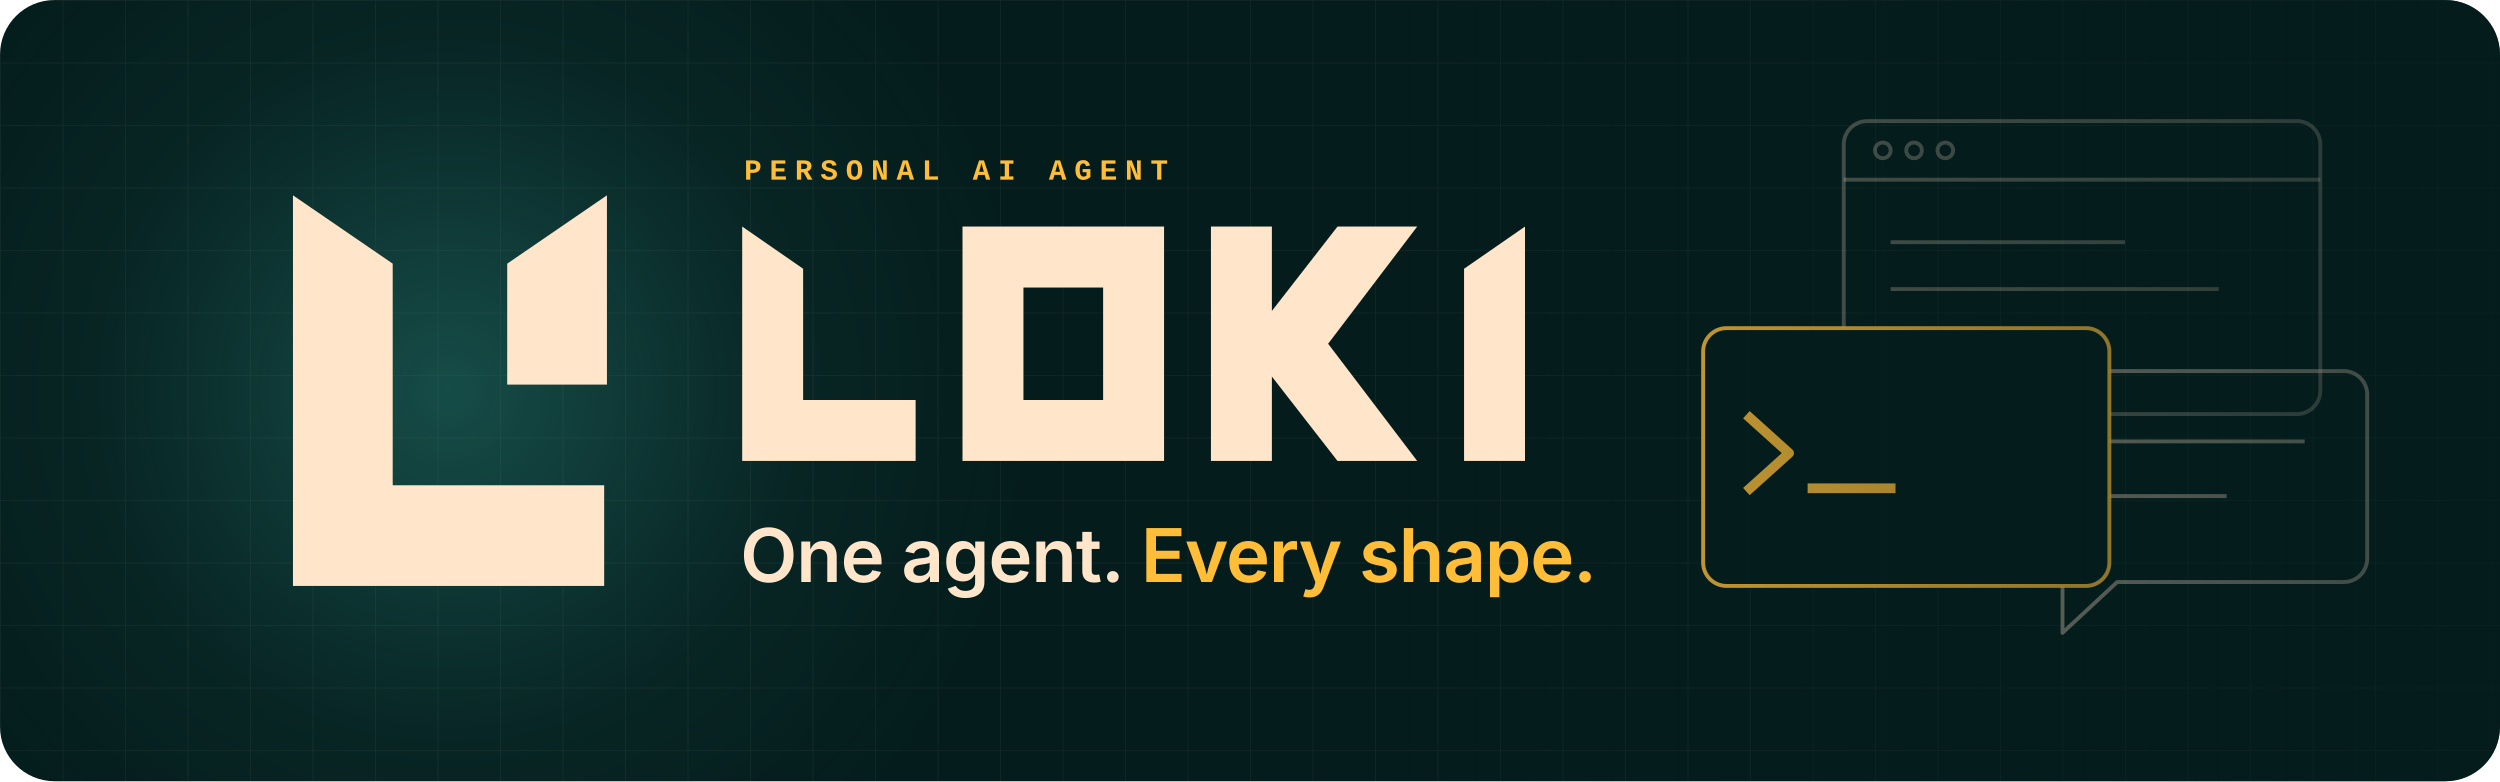
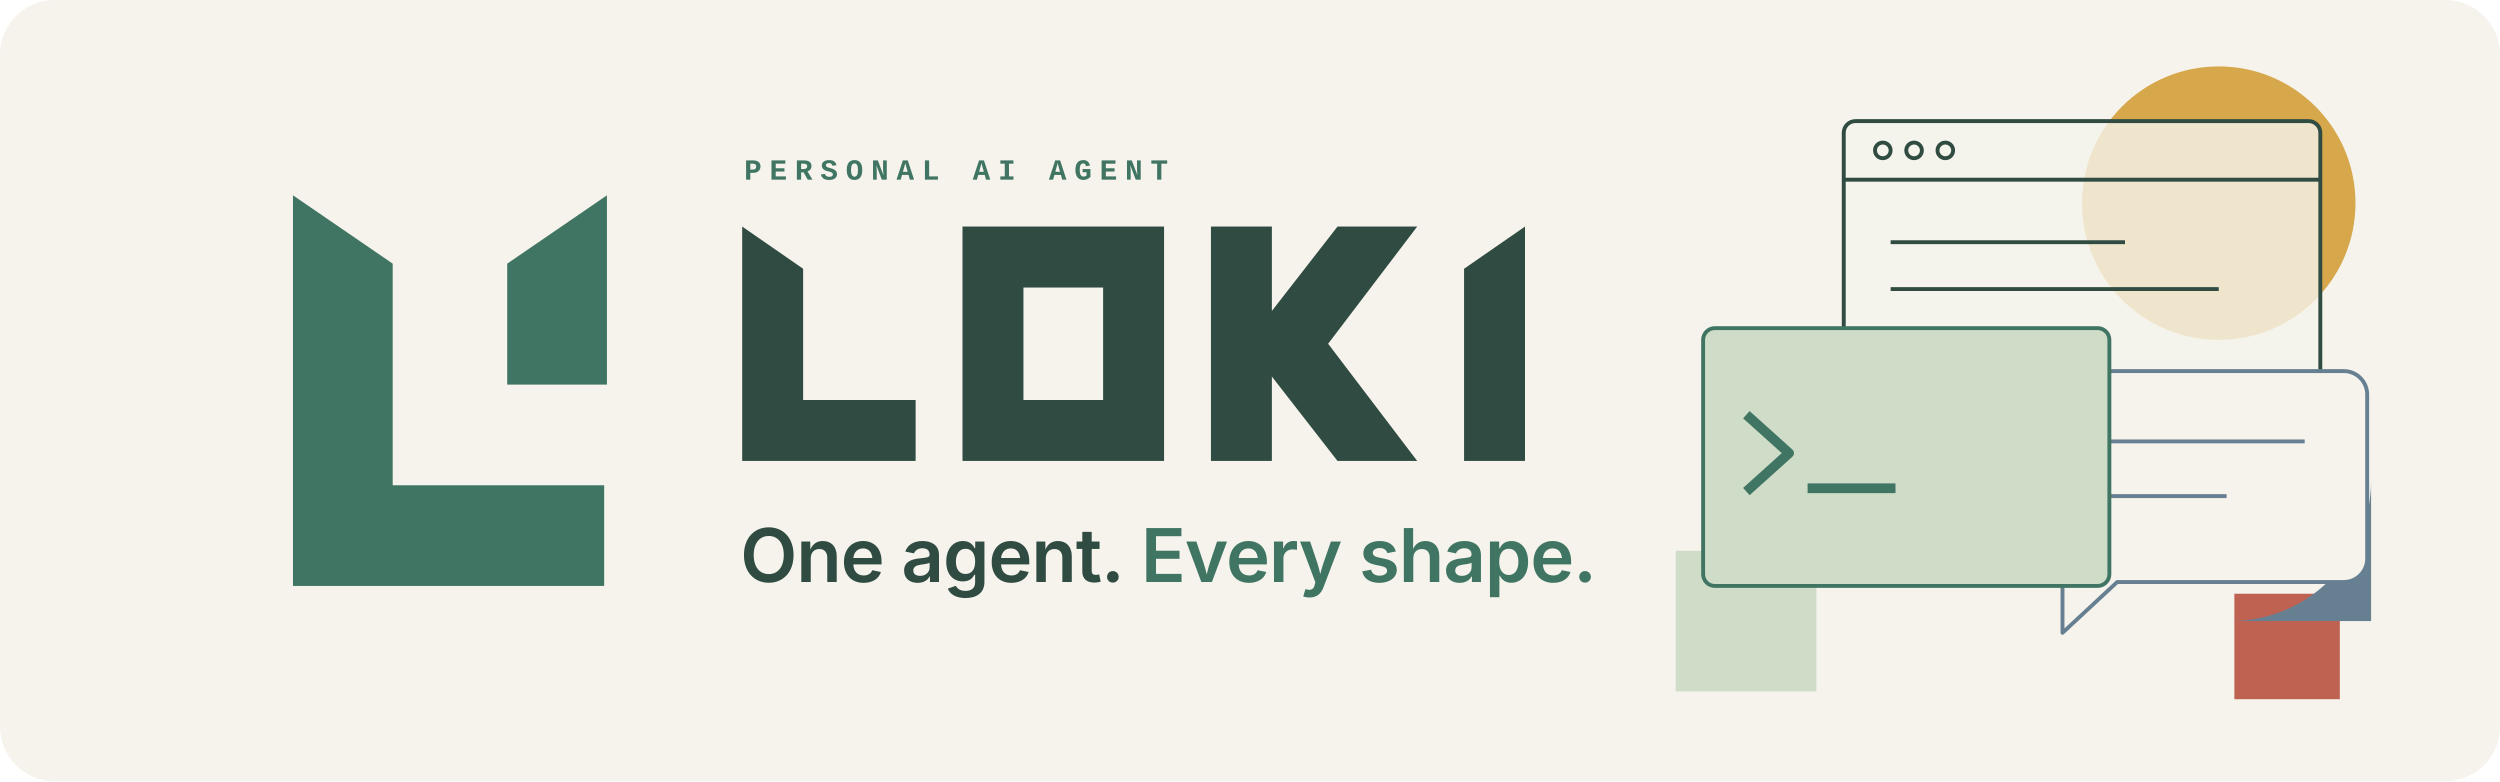
<svg xmlns="http://www.w3.org/2000/svg" viewBox="0 0 1280 400" role="img" aria-labelledby="title desc">
  <defs>
    <clipPath id="card">
      <rect width="1280" height="400" rx="28" />
    </clipPath>
-     <pattern id="grid" width="32" height="32" patternUnits="userSpaceOnUse">
-       <path d="M32 0H0V32" fill="none" stroke="#ffe6cb" stroke-opacity="0.05" />
-     </pattern>
-     <radialGradient id="glow" cx="230" cy="200" r="300" gradientUnits="userSpaceOnUse">
-       <stop offset="0" stop-color="#2f8f84" stop-opacity="0.42" />
-       <stop offset="0.6" stop-color="#2f8f84" stop-opacity="0.08" />
-       <stop offset="1" stop-color="#2f8f84" stop-opacity="0" />
-     </radialGradient>
-     <linearGradient id="fade" x1="0" x2="1">
-       <stop offset="0.55" stop-color="#041c1c" stop-opacity="0" />
-       <stop offset="1" stop-color="#041c1c" stop-opacity="0.6" />
-     </linearGradient>
  </defs>
  <g clip-path="url(#card)">
-     <rect width="1280" height="400" fill="#041c1c" />
-     <rect width="1280" height="400" fill="url(#grid)" />
-     <rect width="1280" height="400" fill="url(#glow)" />
-     <g fill="none" stroke="#ffe6cb" stroke-width="2" stroke-linejoin="round">
-       <g stroke-opacity="0.32">
-         <rect x="944" y="62" width="244" height="150" rx="12" />
+     <rect width="1280" height="400" fill="#f5f3ec" />
+     <circle cx="1136" cy="104" r="70" fill="#d6a74b" />
+     <path d="M858 282h72v72h-72z" fill="#cedcc8" />
+     <path d="M1144 304h54v54h-54z" fill="#bf6252" />
+     <path d="M1214 246v72h-72a72 72 0 0 0 72-72z" fill="#667f91" />
+     <g fill="none" stroke="#304b42" stroke-width="2" stroke-linejoin="round">
+       <g>
+         <rect x="944" y="62" width="244" height="150" rx="6" fill="#f5f3ec" fill-opacity="0.8" />
        <path d="M944 92H1188" />
        <circle cx="964" cy="77" r="4" />
        <circle cx="980" cy="77" r="4" />
        <circle cx="996" cy="77" r="4" />
        <path d="M968 124h120M968 148h168M968 172h96" />
      </g>
-       <g stroke-opacity="0.5">
-         <path d="M1032 190h168a12 12 0 0 1 12 12v84a12 12 0 0 1-12 12h-116l-28 26v-26h-24a12 12 0 0 1-12-12v-84a12 12 0 0 1 12-12z" />
+       <g stroke="#667f91">
+         <path d="M1032 190h168a12 12 0 0 1 12 12v84a12 12 0 0 1-12 12h-116l-28 26v-26h-24a12 12 0 0 1-12-12v-84a12 12 0 0 1 12-12z" fill="#f5f3ec" />
        <path d="M1052 226h128M1052 254h88" />
      </g>
-       <g stroke="#ffbd38" stroke-opacity="0.9">
-         <rect x="872" y="168" width="208" height="132" rx="12" fill="#041c1c" />
+       <g stroke="#3f7562">
+         <rect x="872" y="168" width="208" height="132" rx="6" fill="#cedcc8" />
        <path d="M896 214l20 18-20 18M928 250h40" stroke-width="5" stroke-linecap="square" />
      </g>
    </g>
-     <rect width="1280" height="400" fill="url(#fade)" />
-     <path transform="translate(102.72 74.0) scale(0.04728)" fill="#ffe6cb" d="M 1000 550 L 2080 1290 L 2080 3690 L 4370 3690 L 4370 4780 L 1000 4780 Z M 3320 1290 L 4400 550 L 4400 2600 L 3320 2600 Z" />
-     <g transform="translate(380 116) scale(1.2)" fill="#ffe6cb">
+     <path transform="translate(102.72 74.0) scale(0.04728)" fill="#3f7562" d="M 1000 550 L 2080 1290 L 2080 3690 L 4370 3690 L 4370 4780 L 1000 4780 Z M 3320 1290 L 4400 550 L 4400 2600 L 3320 2600 Z" />
+     <g transform="translate(380 116) scale(1.2)" fill="#304b42">
      <path d="M0 0L26 18V74H74V100H0Z" />
      <path fill-rule="evenodd" d="M94 0H180V100H94ZM120 26V74H154V26Z" />
      <path d="M200 0H226V36L254 0H288L250 50L288 100H254L226 64V100H200Z" />
      <path d="M308 18L334 0V100H308Z" />
    </g>
-     <text x="381" y="92" fill="#ffbd38" font-family="ui-monospace, SFMono-Regular, Menlo, Consolas, 'Liberation Mono', monospace" font-size="15" font-weight="600" letter-spacing="4">PERSONAL AI AGENT</text>
-     <text x="379" y="298" fill="#ffe6cb" font-family="Inter, -apple-system, BlinkMacSystemFont, 'Segoe UI', Helvetica, Arial, sans-serif" font-size="38" font-weight="600" letter-spacing="-0.5">One agent. <tspan fill="#ffbd38">Every shape.</tspan>
+     <text x="381" y="92" fill="#3f7562" font-family="ui-monospace, SFMono-Regular, Menlo, Consolas, 'Liberation Mono', monospace" font-size="15" font-weight="600" letter-spacing="4">PERSONAL AI AGENT</text>
+     <text x="379" y="298" fill="#304b42" font-family="-apple-system, BlinkMacSystemFont, 'Segoe UI', sans-serif" font-size="38" font-weight="600" letter-spacing="-0.5">One agent. <tspan fill="#3f7562">Every shape.</tspan>
    </text>
  </g>
</svg>
